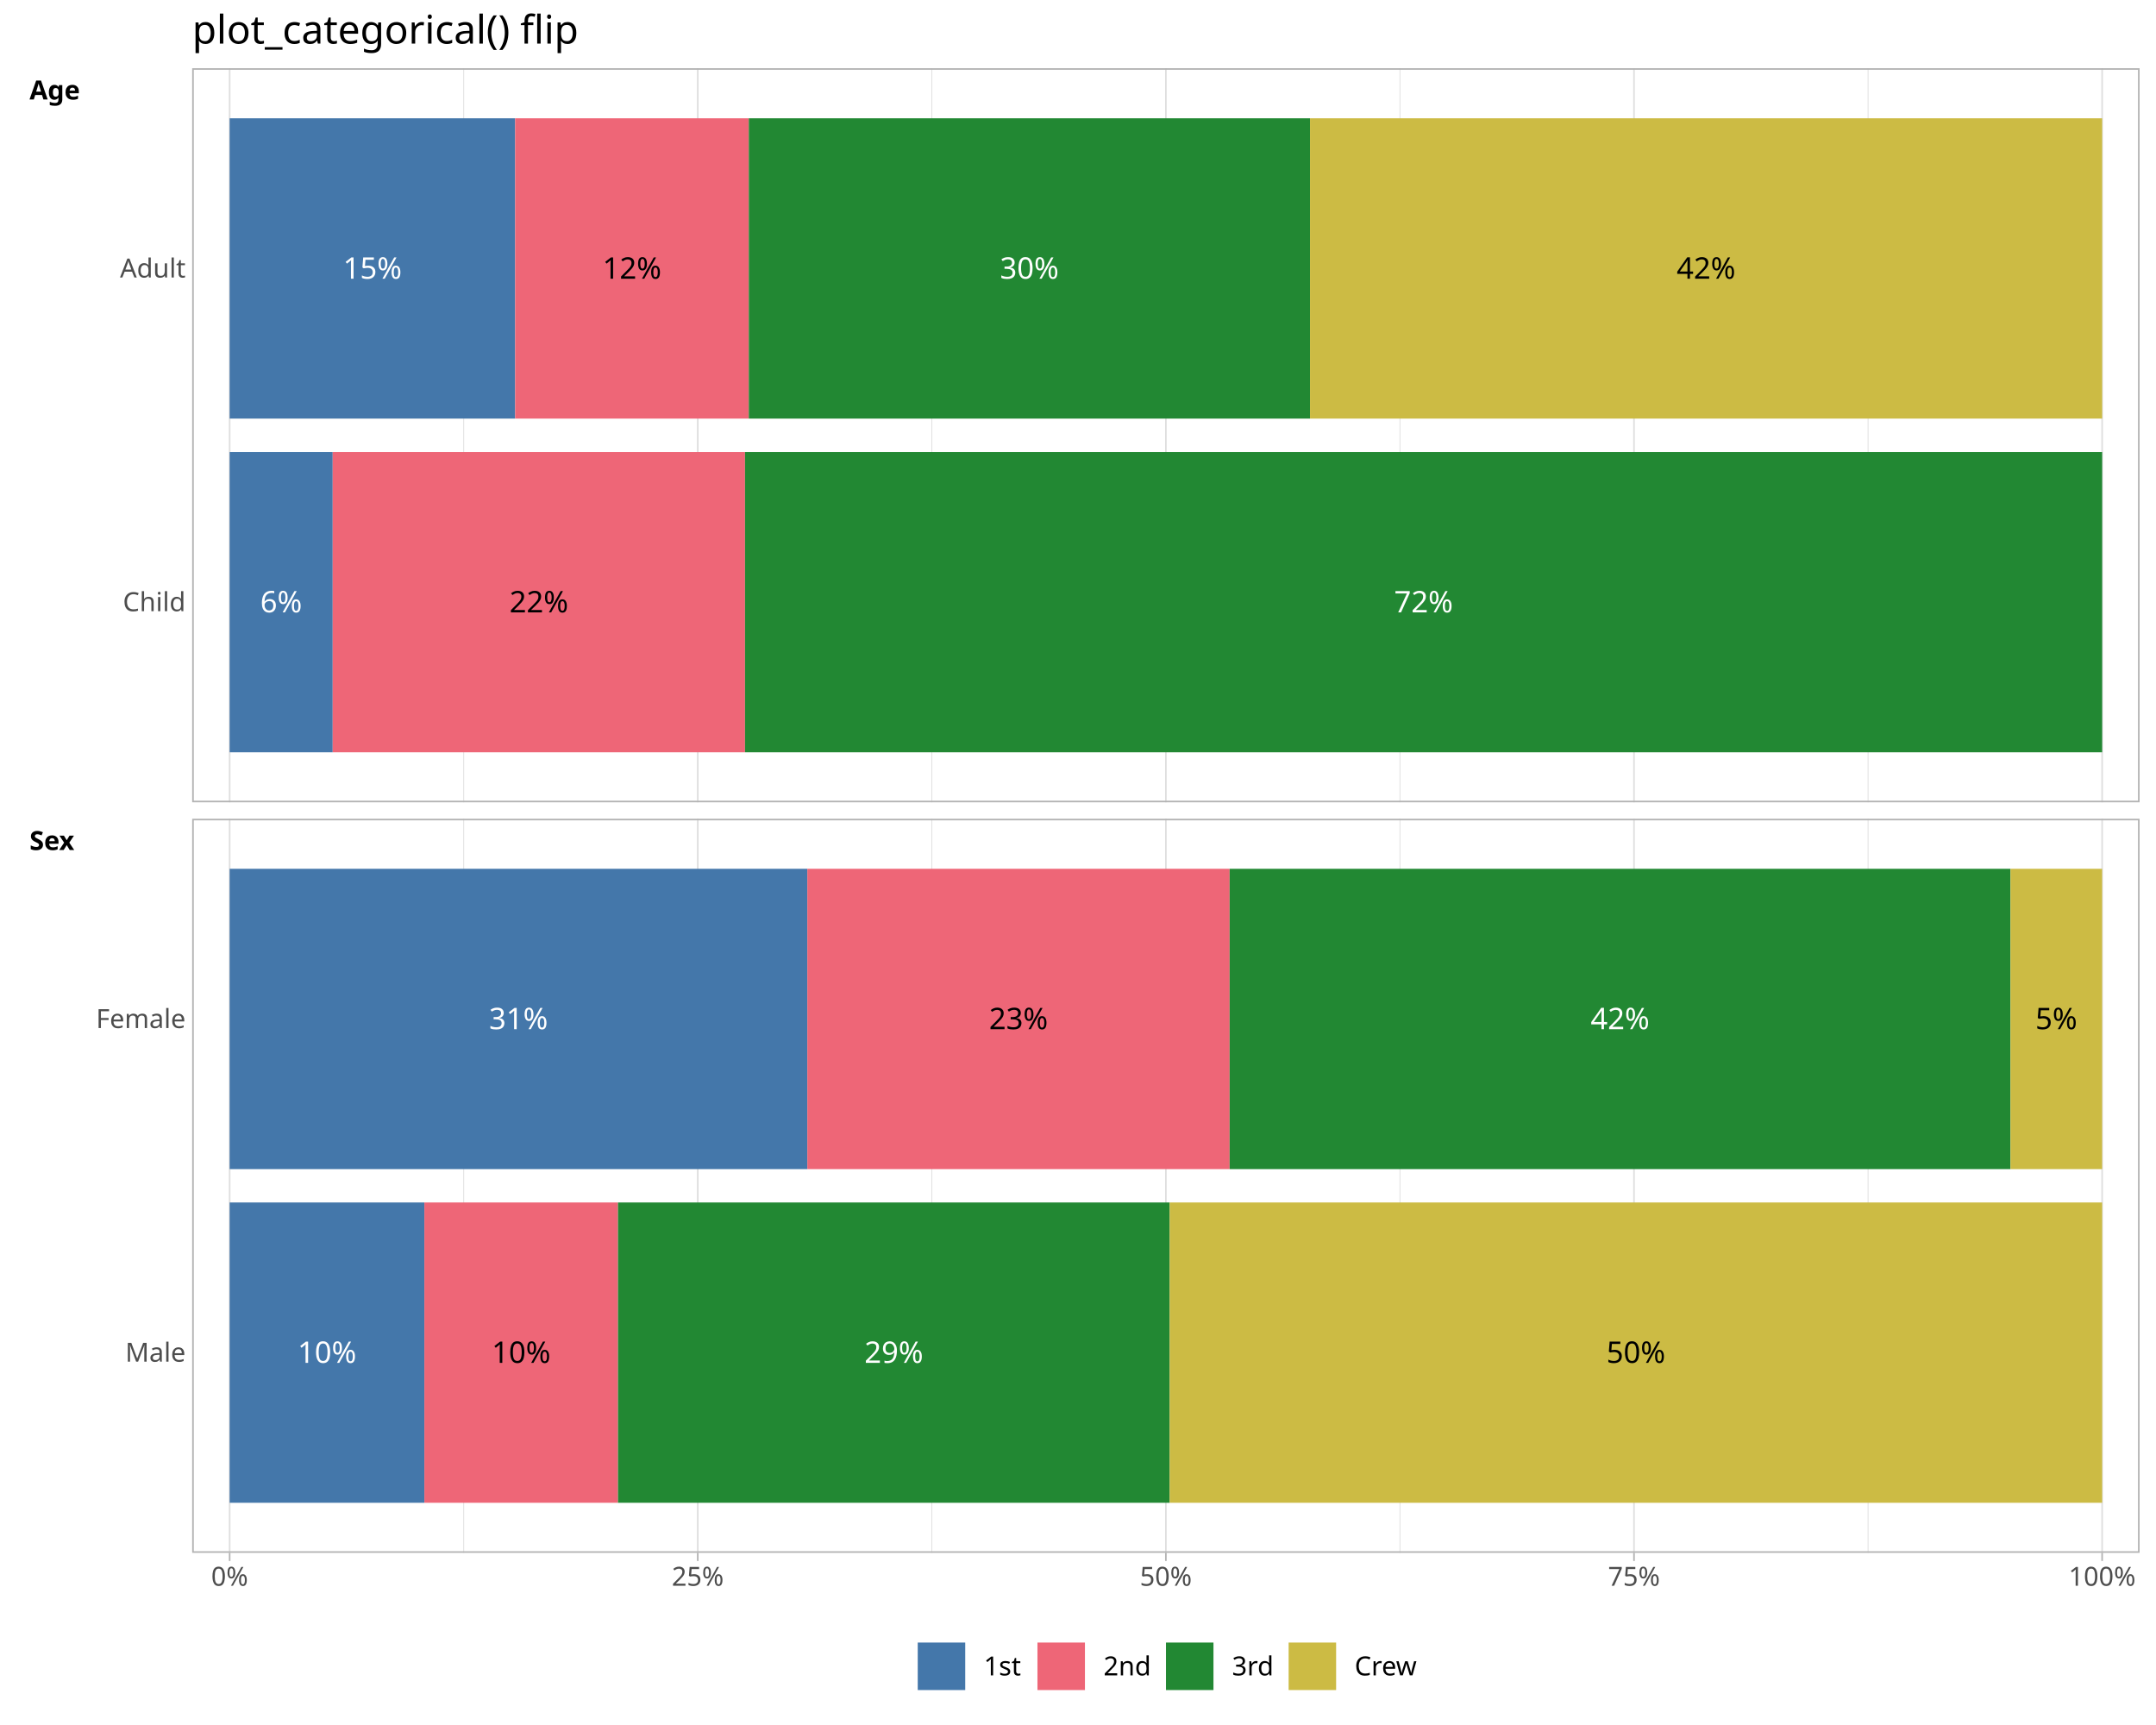
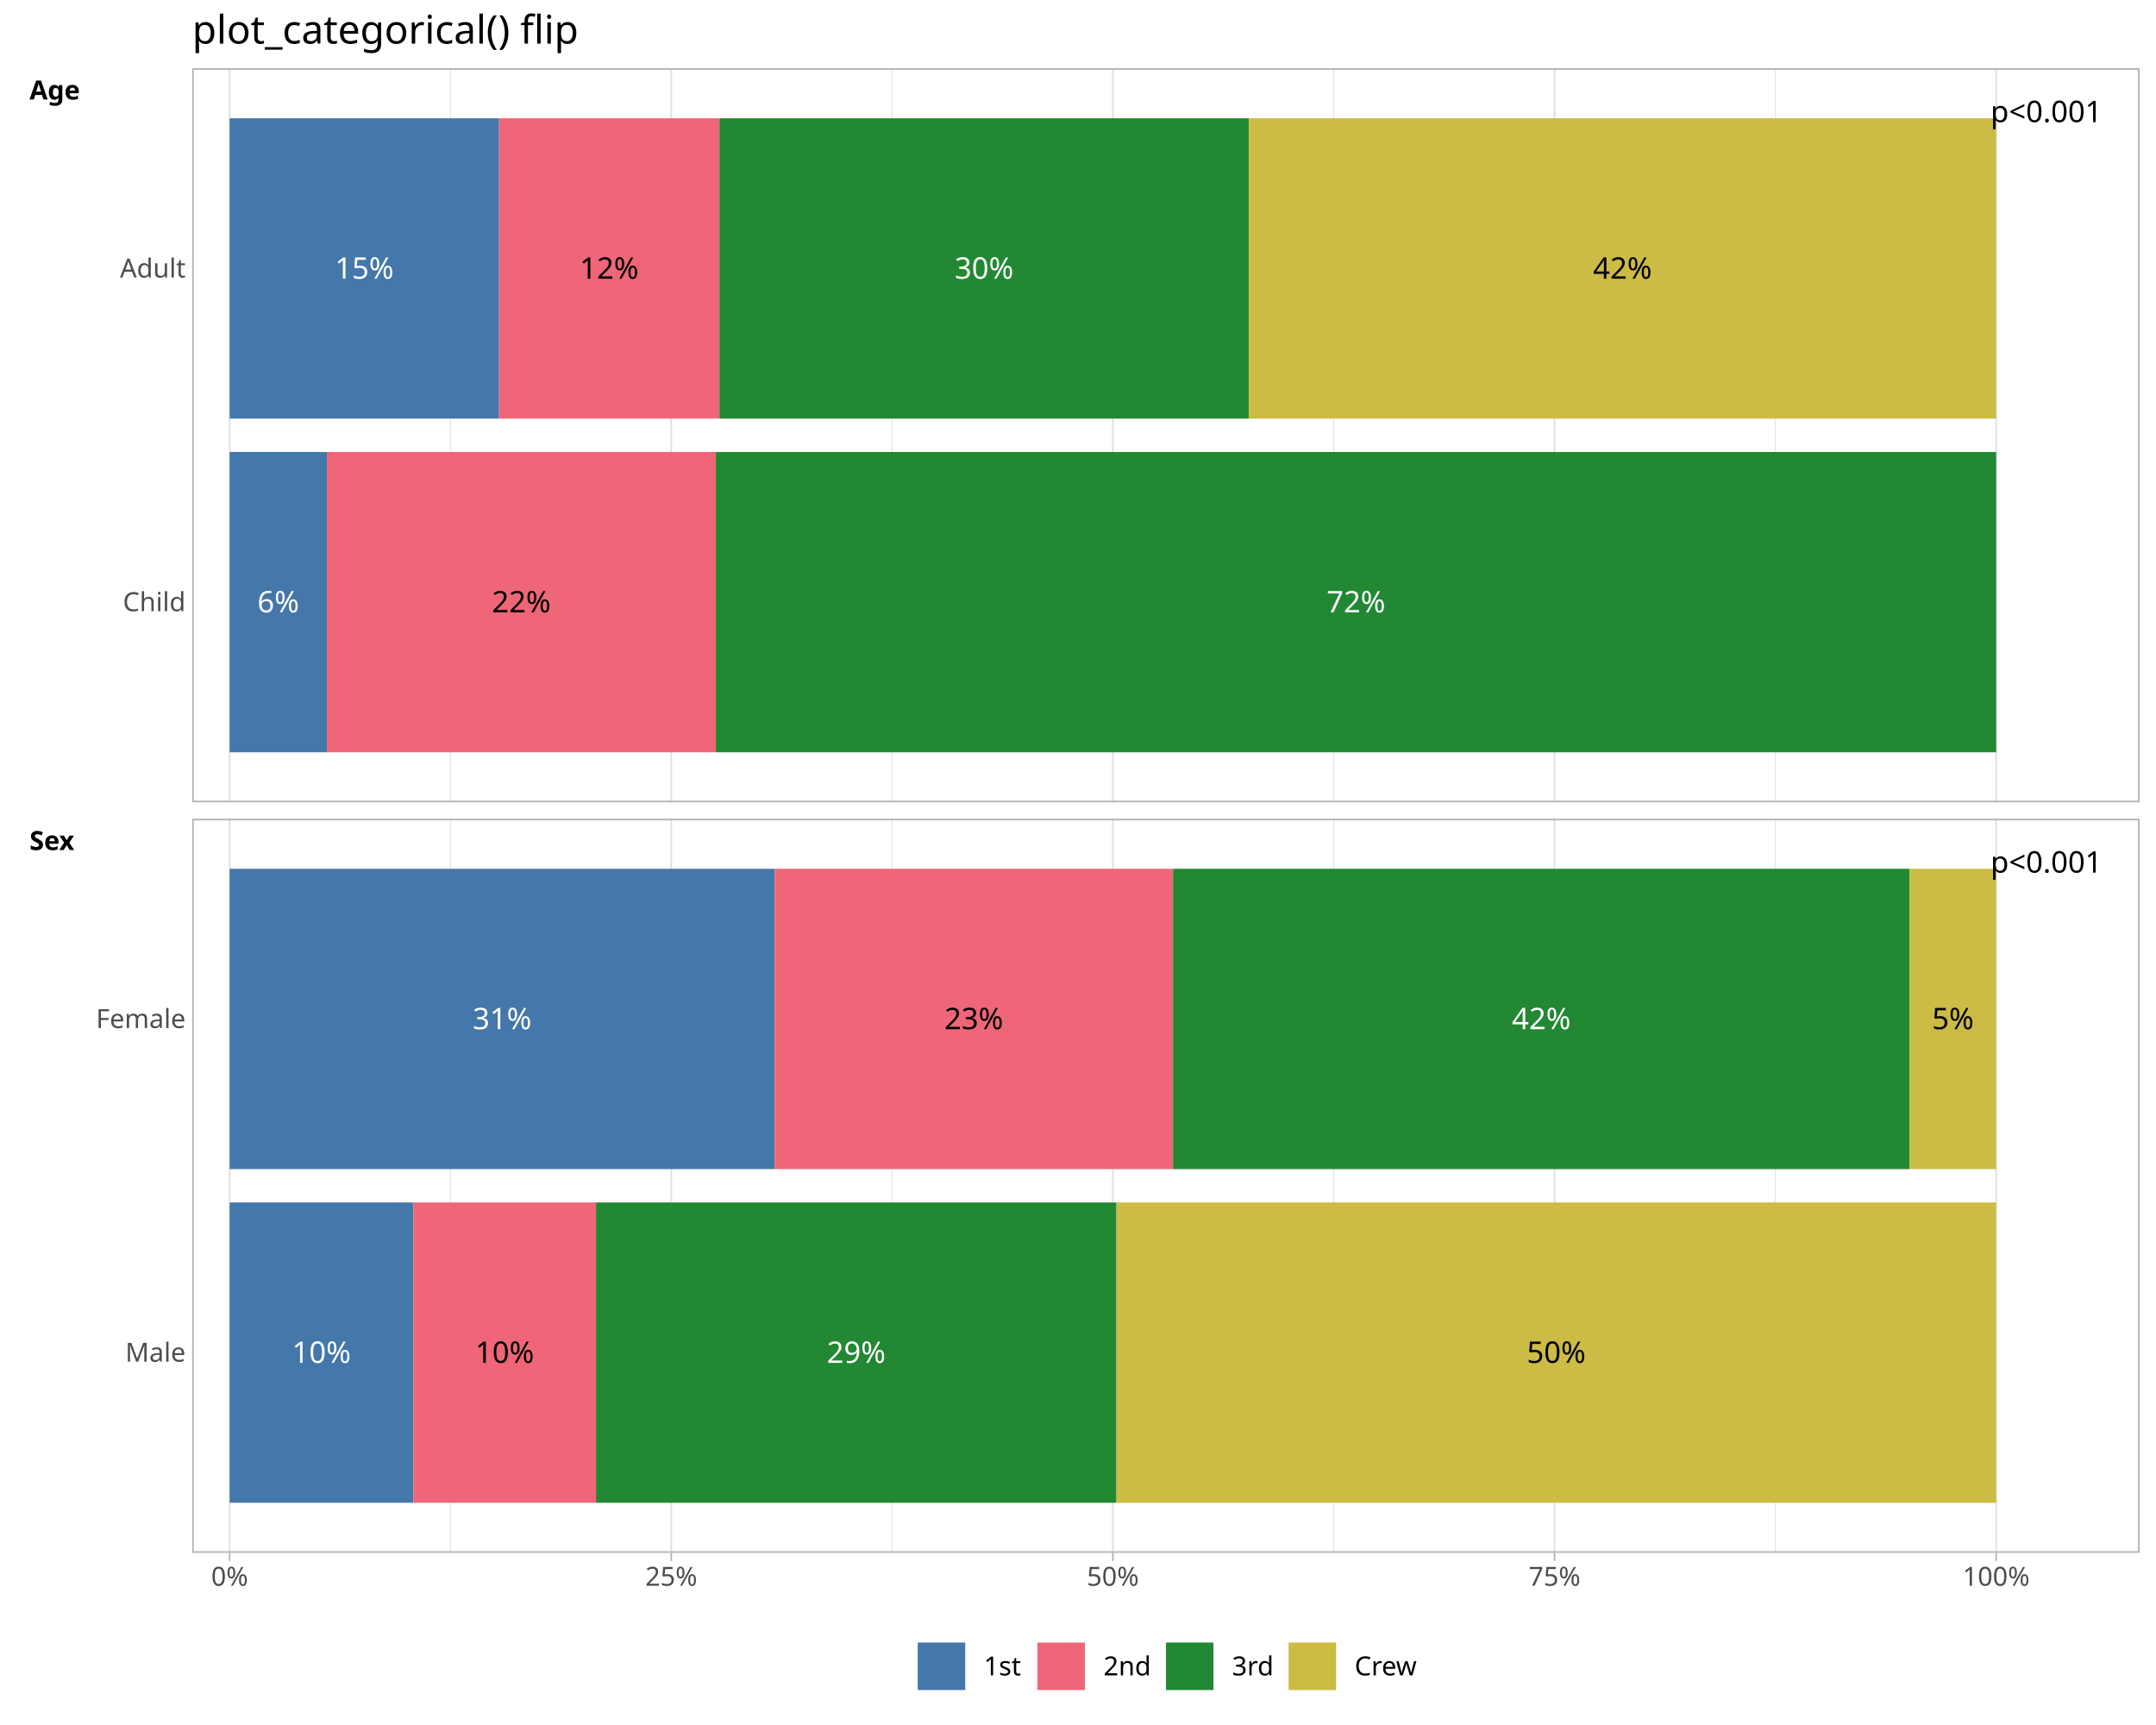
<svg xmlns="http://www.w3.org/2000/svg" class="svglite" data-engine-version="2.0" width="720.00pt" height="576.00pt" viewBox="0 0 720.00 576.00">
  <defs>
    <style type="text/css">
    .svglite line, .svglite polyline, .svglite polygon, .svglite path, .svglite rect, .svglite circle {
      fill: none;
      stroke: #000000;
      stroke-linecap: round;
      stroke-linejoin: round;
      stroke-miterlimit: 10.00;
    }
  </style>
  </defs>
  <rect width="100%" height="100%" style="stroke: none; fill: #FFFFFF;" />
  <defs>
    <clipPath id="cpMC4wMHw3MjAuMDB8MC4wMHw1NzYuMDA=">
      <rect x="0.00" y="0.00" width="720.00" height="576.00" />
    </clipPath>
  </defs>
  <g clip-path="url(#cpMC4wMHw3MjAuMDB8MC4wMHw1NzYuMDA=)">
    <rect x="0.00" y="0.00" width="720.00" height="576.00" style="stroke-width: 1.07; stroke: #FFFFFF; fill: #FFFFFF;" />
  </g>
  <defs>
    <clipPath id="cpNjQuMTh8NzE0LjUyfDIyLjc4fDI2Ny45MQ==">
      <rect x="64.18" y="22.78" width="650.34" height="245.12" />
    </clipPath>
  </defs>
  <g clip-path="url(#cpNjQuMTh8NzE0LjUyfDIyLjc4fDI2Ny45MQ==)">
    <rect x="64.18" y="22.78" width="650.34" height="245.12" style="stroke-width: 1.07; stroke: none; fill: #FFFFFF;" />
-     <polyline points="154.86,267.91 154.86,22.78 " style="stroke-width: 0.27; stroke: #DEDEDE; stroke-linecap: butt;" />
-     <polyline points="311.19,267.91 311.19,22.78 " style="stroke-width: 0.27; stroke: #DEDEDE; stroke-linecap: butt;" />
-     <polyline points="467.52,267.91 467.52,22.78 " style="stroke-width: 0.27; stroke: #DEDEDE; stroke-linecap: butt;" />
-     <polyline points="623.85,267.91 623.85,22.78 " style="stroke-width: 0.27; stroke: #DEDEDE; stroke-linecap: butt;" />
+     <polyline points="150.43,267.91 150.43,22.78 " style="stroke-width: 0.27; stroke: #DEDEDE; stroke-linecap: butt;" />
+     <polyline points="297.91,267.91 297.91,22.78 " style="stroke-width: 0.27; stroke: #DEDEDE; stroke-linecap: butt;" />
+     <polyline points="445.40,267.91 445.40,22.78 " style="stroke-width: 0.27; stroke: #DEDEDE; stroke-linecap: butt;" />
+     <polyline points="592.88,267.91 592.88,22.78 " style="stroke-width: 0.27; stroke: #DEDEDE; stroke-linecap: butt;" />
    <polyline points="76.69,267.91 76.69,22.78 " style="stroke-width: 0.53; stroke: #DEDEDE; stroke-linecap: butt;" />
-     <polyline points="233.02,267.91 233.02,22.78 " style="stroke-width: 0.53; stroke: #DEDEDE; stroke-linecap: butt;" />
-     <polyline points="389.35,267.91 389.35,22.78 " style="stroke-width: 0.53; stroke: #DEDEDE; stroke-linecap: butt;" />
-     <polyline points="545.68,267.91 545.68,22.78 " style="stroke-width: 0.53; stroke: #DEDEDE; stroke-linecap: butt;" />
-     <polyline points="702.01,267.91 702.01,22.78 " style="stroke-width: 0.53; stroke: #DEDEDE; stroke-linecap: butt;" />
-     <rect x="76.69" y="39.50" width="95.35" height="100.28" style="stroke-width: 1.07; stroke: none; stroke-linecap: butt; stroke-linejoin: miter; fill: #4477AA;" />
-     <rect x="172.04" y="39.50" width="78.02" height="100.28" style="stroke-width: 1.07; stroke: none; stroke-linecap: butt; stroke-linejoin: miter; fill: #EE6677;" />
-     <rect x="250.06" y="39.50" width="187.42" height="100.28" style="stroke-width: 1.07; stroke: none; stroke-linecap: butt; stroke-linejoin: miter; fill: #228833;" />
-     <rect x="437.48" y="39.50" width="264.54" height="100.28" style="stroke-width: 1.07; stroke: none; stroke-linecap: butt; stroke-linejoin: miter; fill: #CCBB44;" />
-     <rect x="76.69" y="150.92" width="34.42" height="100.28" style="stroke-width: 1.07; stroke: none; stroke-linecap: butt; stroke-linejoin: miter; fill: #4477AA;" />
-     <rect x="111.11" y="150.92" width="137.69" height="100.28" style="stroke-width: 1.07; stroke: none; stroke-linecap: butt; stroke-linejoin: miter; fill: #EE6677;" />
-     <rect x="248.80" y="150.92" width="453.22" height="100.28" style="stroke-width: 1.07; stroke: none; stroke-linecap: butt; stroke-linejoin: miter; fill: #228833;" />
-     <text x="124.37" y="93.06" text-anchor="middle" style="font-size: 9.96px; fill: #FFFFFF; font-family: sans;" textLength="19.93px" lengthAdjust="spacingAndGlyphs">15%</text>
-     <text x="211.05" y="93.06" text-anchor="middle" style="font-size: 9.96px; font-family: sans;" textLength="19.93px" lengthAdjust="spacingAndGlyphs">12%</text>
-     <text x="343.77" y="93.06" text-anchor="middle" style="font-size: 9.96px; fill: #FFFFFF; font-family: sans;" textLength="19.93px" lengthAdjust="spacingAndGlyphs">30%</text>
-     <text x="569.75" y="93.06" text-anchor="middle" style="font-size: 9.96px; font-family: sans;" textLength="19.93px" lengthAdjust="spacingAndGlyphs">42%</text>
-     <text x="93.90" y="204.48" text-anchor="middle" style="font-size: 9.96px; fill: #FFFFFF; font-family: sans;" textLength="14.39px" lengthAdjust="spacingAndGlyphs">6%</text>
-     <text x="179.96" y="204.48" text-anchor="middle" style="font-size: 9.96px; font-family: sans;" textLength="19.93px" lengthAdjust="spacingAndGlyphs">22%</text>
-     <text x="475.41" y="204.48" text-anchor="middle" style="font-size: 9.96px; fill: #FFFFFF; font-family: sans;" textLength="19.93px" lengthAdjust="spacingAndGlyphs">72%</text>
+     <polyline points="224.17,267.91 224.17,22.78 " style="stroke-width: 0.53; stroke: #DEDEDE; stroke-linecap: butt;" />
+     <polyline points="371.65,267.91 371.65,22.78 " style="stroke-width: 0.53; stroke: #DEDEDE; stroke-linecap: butt;" />
+     <polyline points="519.14,267.91 519.14,22.78 " style="stroke-width: 0.53; stroke: #DEDEDE; stroke-linecap: butt;" />
+     <polyline points="666.62,267.91 666.62,22.78 " style="stroke-width: 0.53; stroke: #DEDEDE; stroke-linecap: butt;" />
+     <rect x="76.69" y="39.50" width="89.96" height="100.28" style="stroke-width: 1.07; stroke: none; stroke-linecap: butt; stroke-linejoin: miter; fill: #4477AA;" />
+     <rect x="166.65" y="39.50" width="73.60" height="100.28" style="stroke-width: 1.07; stroke: none; stroke-linecap: butt; stroke-linejoin: miter; fill: #EE6677;" />
+     <rect x="240.25" y="39.50" width="176.81" height="100.28" style="stroke-width: 1.07; stroke: none; stroke-linecap: butt; stroke-linejoin: miter; fill: #228833;" />
+     <rect x="417.06" y="39.50" width="249.56" height="100.28" style="stroke-width: 1.07; stroke: none; stroke-linecap: butt; stroke-linejoin: miter; fill: #CCBB44;" />
+     <rect x="76.69" y="150.92" width="32.47" height="100.28" style="stroke-width: 1.07; stroke: none; stroke-linecap: butt; stroke-linejoin: miter; fill: #4477AA;" />
+     <rect x="109.16" y="150.92" width="129.89" height="100.28" style="stroke-width: 1.07; stroke: none; stroke-linecap: butt; stroke-linejoin: miter; fill: #EE6677;" />
+     <rect x="239.06" y="150.92" width="427.56" height="100.28" style="stroke-width: 1.07; stroke: none; stroke-linecap: butt; stroke-linejoin: miter; fill: #228833;" />
+     <text x="702.01" y="40.78" text-anchor="end" style="font-size: 9.96px; font-family: sans;" textLength="36.28px" lengthAdjust="spacingAndGlyphs">p&lt;0.001</text>
+     <text x="121.67" y="93.06" text-anchor="middle" style="font-size: 9.96px; fill: #FFFFFF; font-family: sans;" textLength="19.93px" lengthAdjust="spacingAndGlyphs">15%</text>
+     <text x="203.45" y="93.06" text-anchor="middle" style="font-size: 9.96px; font-family: sans;" textLength="19.93px" lengthAdjust="spacingAndGlyphs">12%</text>
+     <text x="328.65" y="93.06" text-anchor="middle" style="font-size: 9.96px; fill: #FFFFFF; font-family: sans;" textLength="19.93px" lengthAdjust="spacingAndGlyphs">30%</text>
+     <text x="541.84" y="93.06" text-anchor="middle" style="font-size: 9.96px; font-family: sans;" textLength="19.93px" lengthAdjust="spacingAndGlyphs">42%</text>
+     <text x="92.93" y="204.48" text-anchor="middle" style="font-size: 9.96px; fill: #FFFFFF; font-family: sans;" textLength="14.39px" lengthAdjust="spacingAndGlyphs">6%</text>
+     <text x="174.11" y="204.48" text-anchor="middle" style="font-size: 9.96px; font-family: sans;" textLength="19.93px" lengthAdjust="spacingAndGlyphs">22%</text>
+     <text x="452.84" y="204.48" text-anchor="middle" style="font-size: 9.96px; fill: #FFFFFF; font-family: sans;" textLength="19.93px" lengthAdjust="spacingAndGlyphs">72%</text>
    <rect x="64.18" y="22.78" width="650.34" height="245.12" style="stroke-width: 1.07; stroke: #B3B3B3;" />
  </g>
  <g clip-path="url(#cpMC4wMHw3MjAuMDB8MC4wMHw1NzYuMDA=)">
</g>
  <defs>
    <clipPath id="cpNjQuMTh8NzE0LjUyfDI3My4zOXw1MTguNTE=">
      <rect x="64.18" y="273.39" width="650.34" height="245.12" />
    </clipPath>
  </defs>
  <g clip-path="url(#cpNjQuMTh8NzE0LjUyfDI3My4zOXw1MTguNTE=)">
    <rect x="64.18" y="273.39" width="650.34" height="245.12" style="stroke-width: 1.07; stroke: none; fill: #FFFFFF;" />
-     <polyline points="154.86,518.51 154.86,273.39 " style="stroke-width: 0.27; stroke: #DEDEDE; stroke-linecap: butt;" />
-     <polyline points="311.19,518.51 311.19,273.39 " style="stroke-width: 0.27; stroke: #DEDEDE; stroke-linecap: butt;" />
-     <polyline points="467.52,518.51 467.52,273.39 " style="stroke-width: 0.27; stroke: #DEDEDE; stroke-linecap: butt;" />
-     <polyline points="623.85,518.51 623.85,273.39 " style="stroke-width: 0.27; stroke: #DEDEDE; stroke-linecap: butt;" />
+     <polyline points="150.43,518.51 150.43,273.39 " style="stroke-width: 0.27; stroke: #DEDEDE; stroke-linecap: butt;" />
+     <polyline points="297.91,518.51 297.91,273.39 " style="stroke-width: 0.27; stroke: #DEDEDE; stroke-linecap: butt;" />
+     <polyline points="445.40,518.51 445.40,273.39 " style="stroke-width: 0.27; stroke: #DEDEDE; stroke-linecap: butt;" />
+     <polyline points="592.88,518.51 592.88,273.39 " style="stroke-width: 0.27; stroke: #DEDEDE; stroke-linecap: butt;" />
    <polyline points="76.69,518.51 76.69,273.39 " style="stroke-width: 0.53; stroke: #DEDEDE; stroke-linecap: butt;" />
-     <polyline points="233.02,518.51 233.02,273.39 " style="stroke-width: 0.53; stroke: #DEDEDE; stroke-linecap: butt;" />
-     <polyline points="389.35,518.51 389.35,273.39 " style="stroke-width: 0.53; stroke: #DEDEDE; stroke-linecap: butt;" />
-     <polyline points="545.68,518.51 545.68,273.39 " style="stroke-width: 0.53; stroke: #DEDEDE; stroke-linecap: butt;" />
-     <polyline points="702.01,518.51 702.01,273.39 " style="stroke-width: 0.53; stroke: #DEDEDE; stroke-linecap: butt;" />
-     <rect x="76.69" y="290.10" width="192.92" height="100.28" style="stroke-width: 1.07; stroke: none; stroke-linecap: butt; stroke-linejoin: miter; fill: #4477AA;" />
-     <rect x="269.61" y="290.10" width="141.03" height="100.28" style="stroke-width: 1.07; stroke: none; stroke-linecap: butt; stroke-linejoin: miter; fill: #EE6677;" />
-     <rect x="410.64" y="290.10" width="260.77" height="100.28" style="stroke-width: 1.07; stroke: none; stroke-linecap: butt; stroke-linejoin: miter; fill: #228833;" />
-     <rect x="671.41" y="290.10" width="30.60" height="100.28" style="stroke-width: 1.07; stroke: none; stroke-linecap: butt; stroke-linejoin: miter; fill: #CCBB44;" />
-     <rect x="76.69" y="401.52" width="65.02" height="100.28" style="stroke-width: 1.07; stroke: none; stroke-linecap: butt; stroke-linejoin: miter; fill: #4477AA;" />
-     <rect x="141.72" y="401.52" width="64.66" height="100.28" style="stroke-width: 1.07; stroke: none; stroke-linecap: butt; stroke-linejoin: miter; fill: #EE6677;" />
-     <rect x="206.38" y="401.52" width="184.24" height="100.28" style="stroke-width: 1.07; stroke: none; stroke-linecap: butt; stroke-linejoin: miter; fill: #228833;" />
-     <rect x="390.62" y="401.52" width="311.40" height="100.28" style="stroke-width: 1.07; stroke: none; stroke-linecap: butt; stroke-linejoin: miter; fill: #CCBB44;" />
-     <text x="173.15" y="343.66" text-anchor="middle" style="font-size: 9.96px; fill: #FFFFFF; font-family: sans;" textLength="19.93px" lengthAdjust="spacingAndGlyphs">31%</text>
-     <text x="340.13" y="343.66" text-anchor="middle" style="font-size: 9.96px; font-family: sans;" textLength="19.93px" lengthAdjust="spacingAndGlyphs">23%</text>
-     <text x="541.03" y="343.66" text-anchor="middle" style="font-size: 9.96px; fill: #FFFFFF; font-family: sans;" textLength="19.93px" lengthAdjust="spacingAndGlyphs">42%</text>
-     <text x="686.71" y="343.66" text-anchor="middle" style="font-size: 9.96px; font-family: sans;" textLength="14.39px" lengthAdjust="spacingAndGlyphs">5%</text>
-     <text x="109.20" y="455.08" text-anchor="middle" style="font-size: 9.96px; fill: #FFFFFF; font-family: sans;" textLength="19.93px" lengthAdjust="spacingAndGlyphs">10%</text>
-     <text x="174.05" y="455.08" text-anchor="middle" style="font-size: 9.96px; font-family: sans;" textLength="19.93px" lengthAdjust="spacingAndGlyphs">10%</text>
-     <text x="298.50" y="455.08" text-anchor="middle" style="font-size: 9.96px; fill: #FFFFFF; font-family: sans;" textLength="19.93px" lengthAdjust="spacingAndGlyphs">29%</text>
-     <text x="546.32" y="455.08" text-anchor="middle" style="font-size: 9.96px; font-family: sans;" textLength="19.93px" lengthAdjust="spacingAndGlyphs">50%</text>
+     <polyline points="224.17,518.51 224.17,273.39 " style="stroke-width: 0.53; stroke: #DEDEDE; stroke-linecap: butt;" />
+     <polyline points="371.65,518.51 371.65,273.39 " style="stroke-width: 0.53; stroke: #DEDEDE; stroke-linecap: butt;" />
+     <polyline points="519.14,518.51 519.14,273.39 " style="stroke-width: 0.53; stroke: #DEDEDE; stroke-linecap: butt;" />
+     <polyline points="666.62,518.51 666.62,273.39 " style="stroke-width: 0.53; stroke: #DEDEDE; stroke-linecap: butt;" />
+     <rect x="76.69" y="290.10" width="182.00" height="100.28" style="stroke-width: 1.07; stroke: none; stroke-linecap: butt; stroke-linejoin: miter; fill: #4477AA;" />
+     <rect x="258.69" y="290.10" width="133.05" height="100.28" style="stroke-width: 1.07; stroke: none; stroke-linecap: butt; stroke-linejoin: miter; fill: #EE6677;" />
+     <rect x="391.74" y="290.10" width="246.01" height="100.28" style="stroke-width: 1.07; stroke: none; stroke-linecap: butt; stroke-linejoin: miter; fill: #228833;" />
+     <rect x="637.75" y="290.10" width="28.87" height="100.28" style="stroke-width: 1.07; stroke: none; stroke-linecap: butt; stroke-linejoin: miter; fill: #CCBB44;" />
+     <rect x="76.69" y="401.52" width="61.34" height="100.28" style="stroke-width: 1.07; stroke: none; stroke-linecap: butt; stroke-linejoin: miter; fill: #4477AA;" />
+     <rect x="138.04" y="401.52" width="61.00" height="100.28" style="stroke-width: 1.07; stroke: none; stroke-linecap: butt; stroke-linejoin: miter; fill: #EE6677;" />
+     <rect x="199.04" y="401.52" width="173.81" height="100.28" style="stroke-width: 1.07; stroke: none; stroke-linecap: butt; stroke-linejoin: miter; fill: #228833;" />
+     <rect x="372.85" y="401.52" width="293.77" height="100.28" style="stroke-width: 1.07; stroke: none; stroke-linecap: butt; stroke-linejoin: miter; fill: #CCBB44;" />
+     <text x="702.01" y="291.38" text-anchor="end" style="font-size: 9.96px; font-family: sans;" textLength="36.28px" lengthAdjust="spacingAndGlyphs">p&lt;0.001</text>
+     <text x="167.69" y="343.66" text-anchor="middle" style="font-size: 9.96px; fill: #FFFFFF; font-family: sans;" textLength="19.93px" lengthAdjust="spacingAndGlyphs">31%</text>
+     <text x="325.21" y="343.66" text-anchor="middle" style="font-size: 9.96px; font-family: sans;" textLength="19.93px" lengthAdjust="spacingAndGlyphs">23%</text>
+     <text x="514.74" y="343.66" text-anchor="middle" style="font-size: 9.96px; fill: #FFFFFF; font-family: sans;" textLength="19.93px" lengthAdjust="spacingAndGlyphs">42%</text>
+     <text x="652.18" y="343.66" text-anchor="middle" style="font-size: 9.96px; font-family: sans;" textLength="14.39px" lengthAdjust="spacingAndGlyphs">5%</text>
+     <text x="107.36" y="455.08" text-anchor="middle" style="font-size: 9.96px; fill: #FFFFFF; font-family: sans;" textLength="19.93px" lengthAdjust="spacingAndGlyphs">10%</text>
+     <text x="168.54" y="455.08" text-anchor="middle" style="font-size: 9.96px; font-family: sans;" textLength="19.93px" lengthAdjust="spacingAndGlyphs">10%</text>
+     <text x="285.94" y="455.08" text-anchor="middle" style="font-size: 9.96px; fill: #FFFFFF; font-family: sans;" textLength="19.93px" lengthAdjust="spacingAndGlyphs">29%</text>
+     <text x="519.73" y="455.08" text-anchor="middle" style="font-size: 9.96px; font-family: sans;" textLength="19.93px" lengthAdjust="spacingAndGlyphs">50%</text>
    <rect x="64.18" y="273.39" width="650.34" height="245.12" style="stroke-width: 1.07; stroke: #B3B3B3;" />
  </g>
  <g clip-path="url(#cpMC4wMHw3MjAuMDB8MC4wMHw1NzYuMDA=)">
</g>
  <defs>
    <clipPath id="cpNS40OHwyOS45MXwyMi43OHwyNjcuOTE=">
      <rect x="5.48" y="22.78" width="24.43" height="245.12" />
    </clipPath>
  </defs>
  <g clip-path="url(#cpNS40OHwyOS45MXwyMi43OHwyNjcuOTE=)">
    <text x="9.86" y="33.22" style="font-size: 8.80px; font-weight: bold; font-family: sans;" textLength="15.66px" lengthAdjust="spacingAndGlyphs">Age</text>
  </g>
  <g clip-path="url(#cpMC4wMHw3MjAuMDB8MC4wMHw1NzYuMDA=)">
</g>
  <defs>
    <clipPath id="cpNS40OHwyOS45MXwyNzMuMzl8NTE4LjUx">
      <rect x="5.48" y="273.39" width="24.43" height="245.12" />
    </clipPath>
  </defs>
  <g clip-path="url(#cpNS40OHwyOS45MXwyNzMuMzl8NTE4LjUx)">
    <text x="9.86" y="283.83" style="font-size: 8.80px; font-weight: bold; font-family: sans;" textLength="15.17px" lengthAdjust="spacingAndGlyphs">Sex</text>
  </g>
  <g clip-path="url(#cpMC4wMHw3MjAuMDB8MC4wMHw1NzYuMDA=)">
    <polyline points="76.69,521.25 76.69,518.51 " style="stroke-width: 0.53; stroke: #B3B3B3; stroke-linecap: butt;" />
-     <polyline points="233.02,521.25 233.02,518.51 " style="stroke-width: 0.53; stroke: #B3B3B3; stroke-linecap: butt;" />
-     <polyline points="389.35,521.25 389.35,518.51 " style="stroke-width: 0.53; stroke: #B3B3B3; stroke-linecap: butt;" />
-     <polyline points="545.68,521.25 545.68,518.51 " style="stroke-width: 0.53; stroke: #B3B3B3; stroke-linecap: butt;" />
-     <polyline points="702.01,521.25 702.01,518.51 " style="stroke-width: 0.53; stroke: #B3B3B3; stroke-linecap: butt;" />
+     <polyline points="224.17,521.25 224.17,518.51 " style="stroke-width: 0.53; stroke: #B3B3B3; stroke-linecap: butt;" />
+     <polyline points="371.65,521.25 371.65,518.51 " style="stroke-width: 0.53; stroke: #B3B3B3; stroke-linecap: butt;" />
+     <polyline points="519.14,521.25 519.14,518.51 " style="stroke-width: 0.53; stroke: #B3B3B3; stroke-linecap: butt;" />
+     <polyline points="666.62,521.25 666.62,518.51 " style="stroke-width: 0.53; stroke: #B3B3B3; stroke-linecap: butt;" />
    <text x="76.69" y="529.50" text-anchor="middle" style="font-size: 8.80px; fill: #4D4D4D; font-family: sans;" textLength="12.72px" lengthAdjust="spacingAndGlyphs">0%</text>
-     <text x="233.02" y="529.50" text-anchor="middle" style="font-size: 8.80px; fill: #4D4D4D; font-family: sans;" textLength="17.61px" lengthAdjust="spacingAndGlyphs">25%</text>
-     <text x="389.35" y="529.50" text-anchor="middle" style="font-size: 8.80px; fill: #4D4D4D; font-family: sans;" textLength="17.61px" lengthAdjust="spacingAndGlyphs">50%</text>
-     <text x="545.68" y="529.50" text-anchor="middle" style="font-size: 8.80px; fill: #4D4D4D; font-family: sans;" textLength="17.61px" lengthAdjust="spacingAndGlyphs">75%</text>
-     <text x="702.01" y="529.50" text-anchor="middle" style="font-size: 8.80px; fill: #4D4D4D; font-family: sans;" textLength="22.51px" lengthAdjust="spacingAndGlyphs">100%</text>
+     <text x="224.17" y="529.50" text-anchor="middle" style="font-size: 8.80px; fill: #4D4D4D; font-family: sans;" textLength="17.61px" lengthAdjust="spacingAndGlyphs">25%</text>
+     <text x="371.65" y="529.50" text-anchor="middle" style="font-size: 8.80px; fill: #4D4D4D; font-family: sans;" textLength="17.61px" lengthAdjust="spacingAndGlyphs">50%</text>
+     <text x="519.14" y="529.50" text-anchor="middle" style="font-size: 8.80px; fill: #4D4D4D; font-family: sans;" textLength="17.61px" lengthAdjust="spacingAndGlyphs">75%</text>
+     <text x="666.62" y="529.50" text-anchor="middle" style="font-size: 8.80px; fill: #4D4D4D; font-family: sans;" textLength="22.51px" lengthAdjust="spacingAndGlyphs">100%</text>
    <text x="61.99" y="204.08" text-anchor="end" style="font-size: 8.80px; fill: #4D4D4D; font-family: sans;" textLength="20.05px" lengthAdjust="spacingAndGlyphs">Child</text>
    <text x="61.99" y="92.66" text-anchor="end" style="font-size: 8.80px; fill: #4D4D4D; font-family: sans;" textLength="20.06px" lengthAdjust="spacingAndGlyphs">Adult</text>
    <text x="61.99" y="454.68" text-anchor="end" style="font-size: 8.80px; fill: #4D4D4D; font-family: sans;" textLength="19.08px" lengthAdjust="spacingAndGlyphs">Male</text>
    <text x="61.99" y="343.27" text-anchor="end" style="font-size: 8.80px; fill: #4D4D4D; font-family: sans;" textLength="29.35px" lengthAdjust="spacingAndGlyphs">Female</text>
    <rect x="300.29" y="542.28" width="178.12" height="28.24" style="stroke-width: 1.07; stroke: none; fill: #FFFFFF;" />
    <rect x="305.77" y="547.76" width="17.28" height="17.28" style="stroke-width: 1.07; stroke: none; fill: #FFFFFF;" />
    <rect x="306.48" y="548.47" width="15.86" height="15.86" style="stroke-width: 1.07; stroke: none; stroke-linecap: butt; stroke-linejoin: miter; fill: #4477AA;" />
    <rect x="345.75" y="547.76" width="17.28" height="17.28" style="stroke-width: 1.07; stroke: none; fill: #FFFFFF;" />
    <rect x="346.46" y="548.47" width="15.86" height="15.86" style="stroke-width: 1.07; stroke: none; stroke-linecap: butt; stroke-linejoin: miter; fill: #EE6677;" />
    <rect x="388.68" y="547.76" width="17.28" height="17.28" style="stroke-width: 1.07; stroke: none; fill: #FFFFFF;" />
    <rect x="389.38" y="548.47" width="15.86" height="15.86" style="stroke-width: 1.07; stroke: none; stroke-linecap: butt; stroke-linejoin: miter; fill: #228833;" />
    <rect x="429.63" y="547.76" width="17.28" height="17.28" style="stroke-width: 1.07; stroke: none; fill: #FFFFFF;" />
    <rect x="430.34" y="548.47" width="15.86" height="15.86" style="stroke-width: 1.07; stroke: none; stroke-linecap: butt; stroke-linejoin: miter; fill: #CCBB44;" />
    <text x="328.53" y="559.43" style="font-size: 8.80px; font-family: sans;" textLength="11.74px" lengthAdjust="spacingAndGlyphs">1st</text>
    <text x="368.51" y="559.43" style="font-size: 8.80px; font-family: sans;" textLength="14.68px" lengthAdjust="spacingAndGlyphs">2nd</text>
    <text x="411.44" y="559.43" style="font-size: 8.80px; font-family: sans;" textLength="12.72px" lengthAdjust="spacingAndGlyphs">3rd</text>
    <text x="452.39" y="559.43" style="font-size: 8.80px; font-family: sans;" textLength="20.54px" lengthAdjust="spacingAndGlyphs">Crew</text>
    <text x="64.18" y="14.56" style="font-size: 13.20px; font-family: sans;" textLength="121.79px" lengthAdjust="spacingAndGlyphs">plot_categorical() flip</text>
  </g>
</svg>
